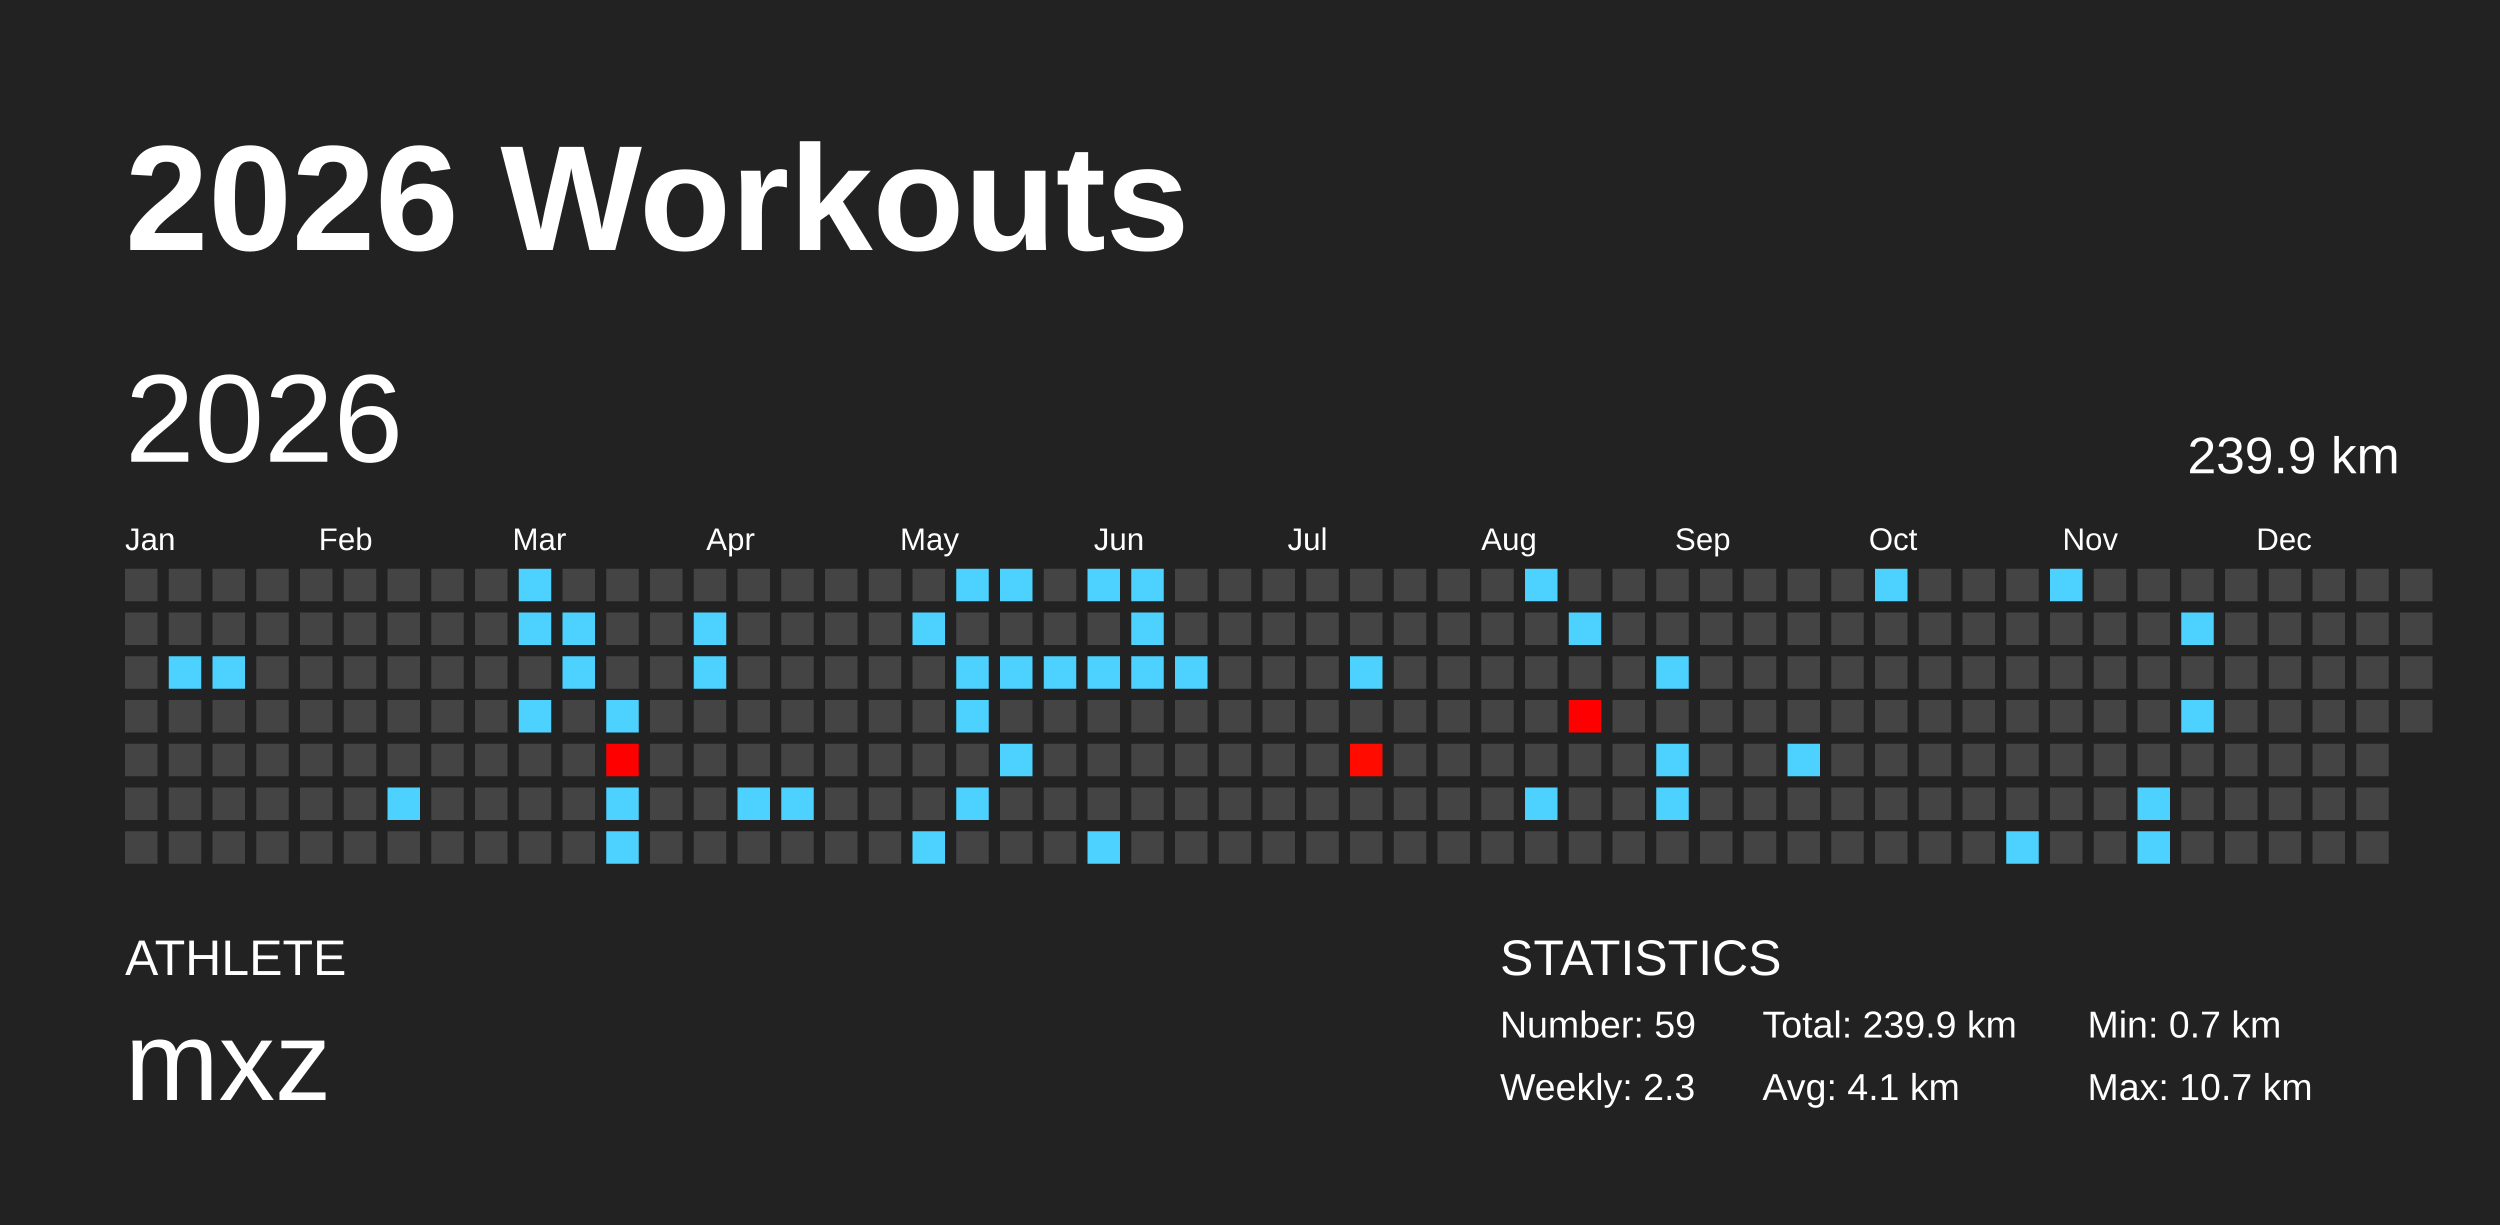
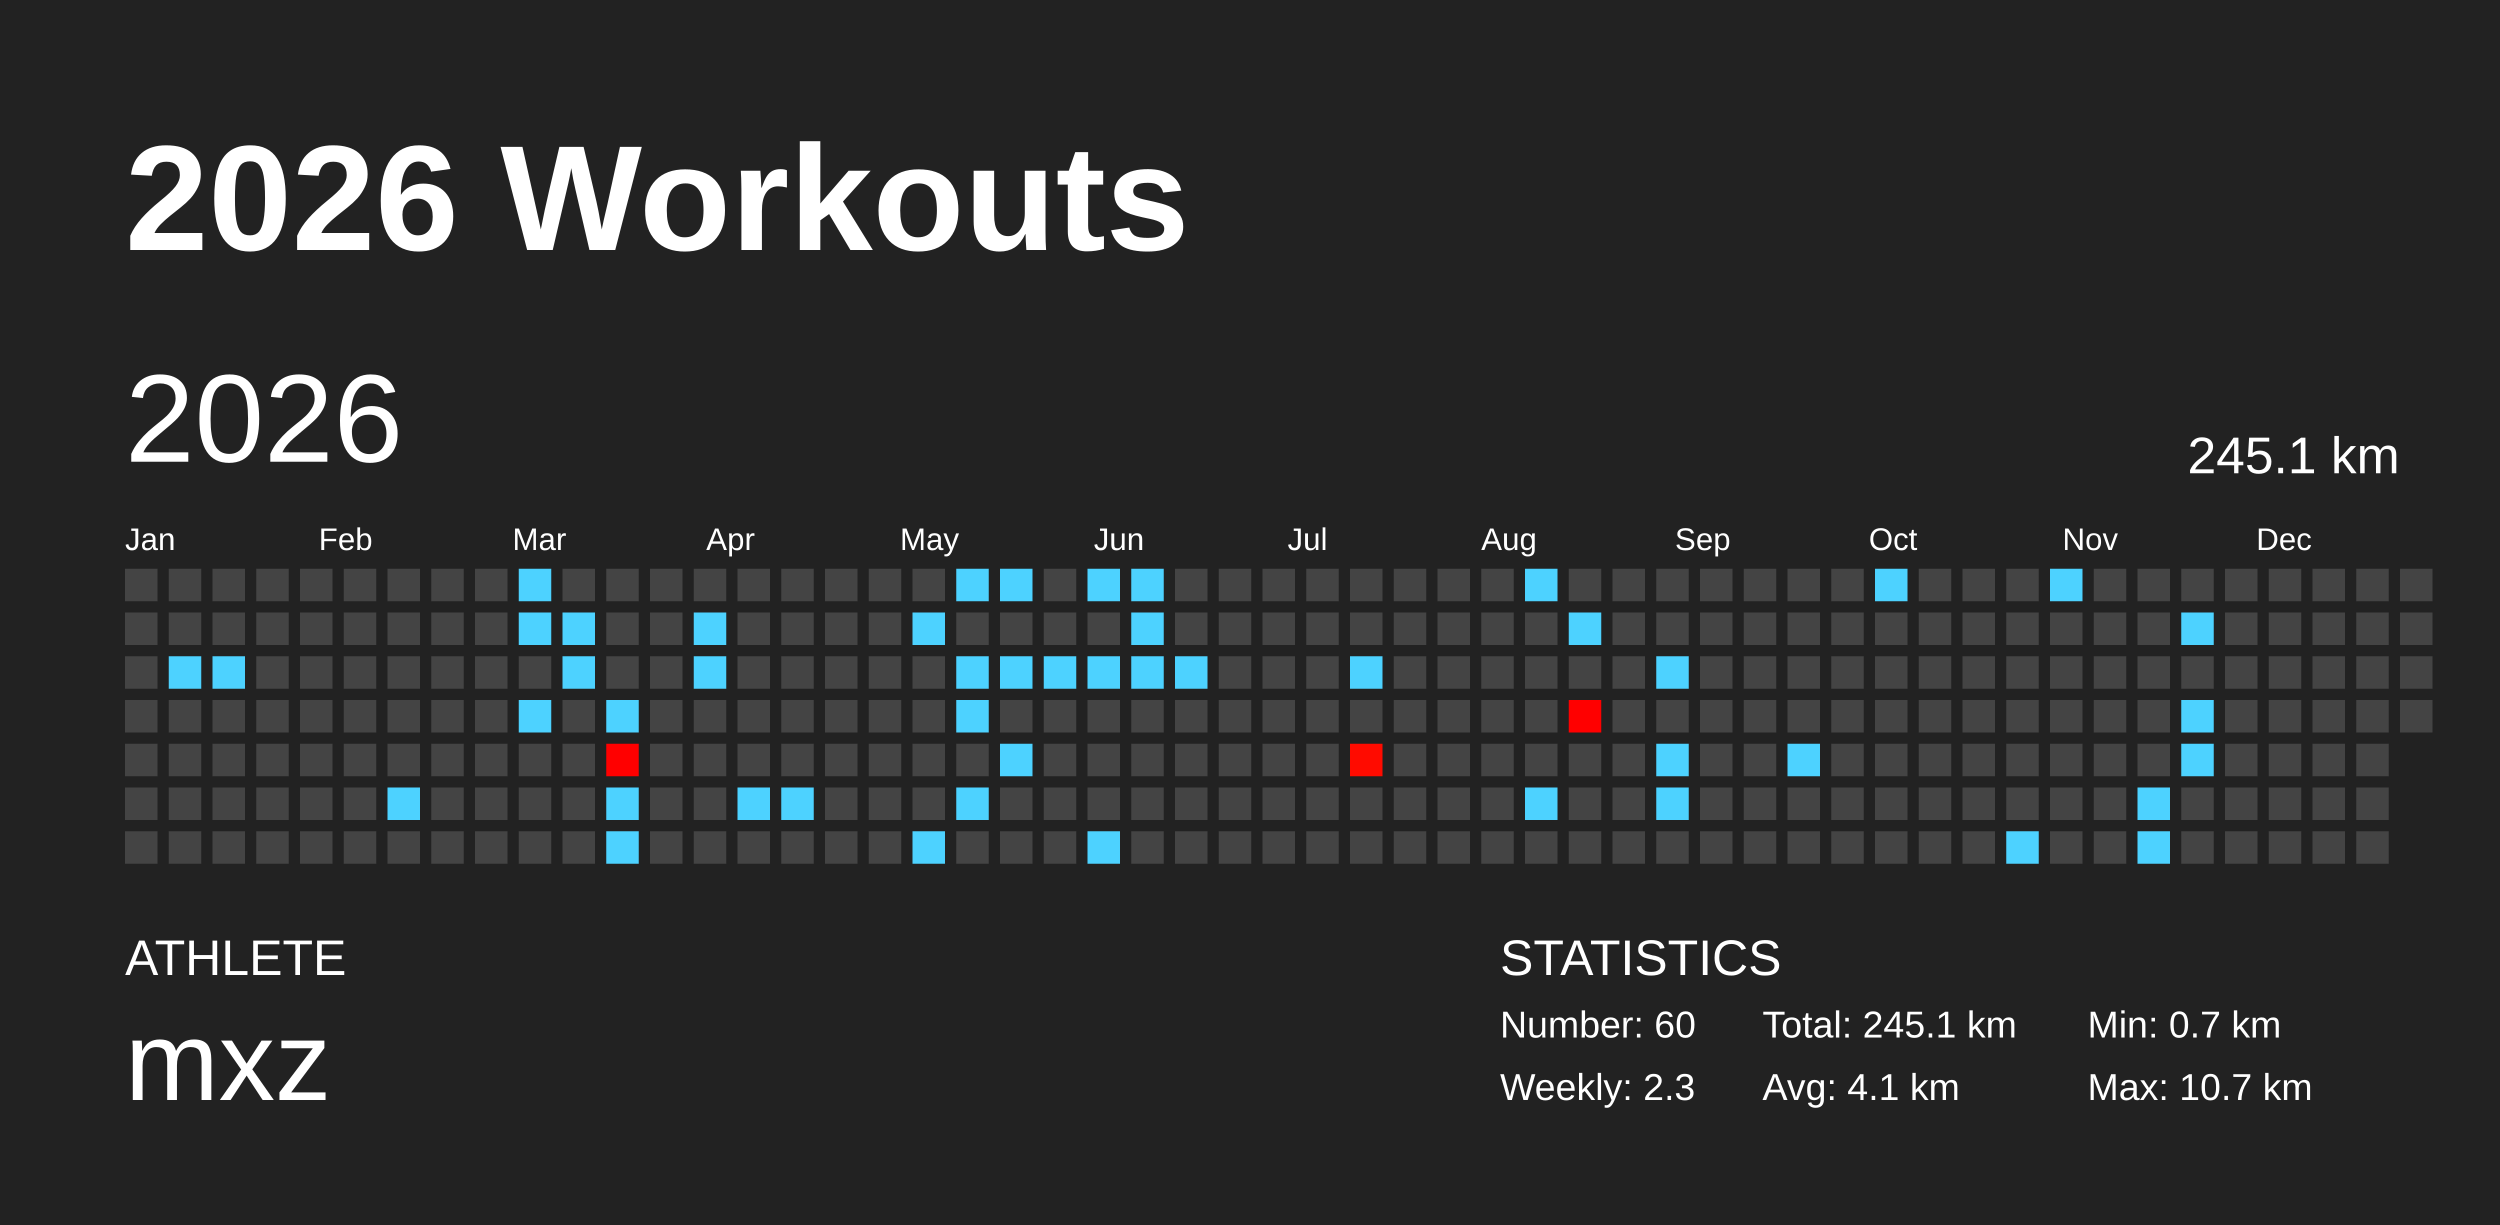
<svg xmlns="http://www.w3.org/2000/svg" baseProfile="full" height="98mm" version="1.1" viewBox="0,0,200,98" width="200mm">
  <defs />
  <rect fill="#222222" height="98" width="200" x="0" y="0" />
  <text fill="#FFFFFF" style="font-size:12px; font-family:Arial; font-weight:bold;" x="10" y="20">2026 Workouts</text>
  <text fill="#FFFFFF" style="font-size:4px; font-family:Arial" x="10" y="78">ATHLETE</text>
  <text fill="#FFFFFF" style="font-size:9px; font-family:Arial" x="10" y="88">mxz</text>
  <text fill="#FFFFFF" style="font-size:4px; font-family:Arial" x="120" y="78">STATISTICS</text>
-   <text fill="#FFFFFF" style="font-size:3px; font-family:Arial" x="120" y="83">Number: 59</text>
+   <text fill="#FFFFFF" style="font-size:3px; font-family:Arial" x="120" y="83">Number: 60</text>
  <text fill="#FFFFFF" style="font-size:3px; font-family:Arial" x="120" y="88">Weekly: 2.3</text>
-   <text fill="#FFFFFF" style="font-size:3px; font-family:Arial" x="141" y="83">Total: 239.9 km</text>
+   <text fill="#FFFFFF" style="font-size:3px; font-family:Arial" x="141" y="83">Total: 245.1 km</text>
  <text fill="#FFFFFF" style="font-size:3px; font-family:Arial" x="141" y="88">Avg: 4.1 km</text>
  <text fill="#FFFFFF" style="font-size:3px; font-family:Arial" x="167" y="83">Min: 0.7 km</text>
  <text fill="#FFFFFF" style="font-size:3px; font-family:Arial" x="167" y="88">Max: 10.7 km</text>
  <text dominant-baseline="hanging" fill="#FFFFFF" style="font-size:10.0px; font-family:Arial;" x="10" y="30">2026</text>
-   <text dominant-baseline="hanging" fill="#FFFFFF" style="font-size:4.125px; font-family:Arial;" x="175" y="35">239.9 km</text>
+   <text dominant-baseline="hanging" fill="#FFFFFF" style="font-size:4.125px; font-family:Arial;" x="175" y="35">245.1 km</text>
  <text fill="#FFFFFF" style="font-size:2.5px; font-family:Arial" x="10.0" y="44">Jan</text>
  <text fill="#FFFFFF" style="font-size:2.5px; font-family:Arial" x="25.5" y="44">Feb</text>
  <text fill="#FFFFFF" style="font-size:2.5px; font-family:Arial" x="41.0" y="44">Mar</text>
  <text fill="#FFFFFF" style="font-size:2.5px; font-family:Arial" x="56.5" y="44">Apr</text>
  <text fill="#FFFFFF" style="font-size:2.5px; font-family:Arial" x="72.0" y="44">May</text>
  <text fill="#FFFFFF" style="font-size:2.5px; font-family:Arial" x="87.5" y="44">Jun</text>
  <text fill="#FFFFFF" style="font-size:2.5px; font-family:Arial" x="103.0" y="44">Jul</text>
  <text fill="#FFFFFF" style="font-size:2.5px; font-family:Arial" x="118.5" y="44">Aug</text>
  <text fill="#FFFFFF" style="font-size:2.5px; font-family:Arial" x="134.0" y="44">Sep</text>
  <text fill="#FFFFFF" style="font-size:2.5px; font-family:Arial" x="149.5" y="44">Oct</text>
  <text fill="#FFFFFF" style="font-size:2.5px; font-family:Arial" x="165.0" y="44">Nov</text>
  <text fill="#FFFFFF" style="font-size:2.5px; font-family:Arial" x="180.5" y="44">Dec</text>
  <rect fill="#444444" height="2.6" width="2.6" x="10.0" y="45.5" />
  <rect fill="#444444" height="2.6" width="2.6" x="10.0" y="49.0" />
  <rect fill="#444444" height="2.6" width="2.6" x="10.0" y="52.5" />
  <rect fill="#444444" height="2.6" width="2.6" x="10.0" y="56.0" />
  <rect fill="#444444" height="2.6" width="2.6" x="10.0" y="59.5" />
  <rect fill="#444444" height="2.6" width="2.6" x="10.0" y="63.0" />
  <rect fill="#444444" height="2.6" width="2.6" x="10.0" y="66.5" />
  <rect fill="#444444" height="2.6" width="2.6" x="13.5" y="45.5" />
  <rect fill="#444444" height="2.6" width="2.6" x="13.5" y="49.0" />
  <rect fill="#4dd2ff" height="2.6" width="2.6" x="13.5" y="52.5" />
  <rect fill="#444444" height="2.6" width="2.6" x="13.5" y="56.0" />
  <rect fill="#444444" height="2.6" width="2.6" x="13.5" y="59.5" />
  <rect fill="#444444" height="2.6" width="2.6" x="13.5" y="63.0" />
  <rect fill="#444444" height="2.6" width="2.6" x="13.5" y="66.5" />
  <rect fill="#444444" height="2.6" width="2.6" x="17.0" y="45.5" />
  <rect fill="#444444" height="2.6" width="2.6" x="17.0" y="49.0" />
  <rect fill="#4dd2ff" height="2.6" width="2.6" x="17.0" y="52.5" />
  <rect fill="#444444" height="2.6" width="2.6" x="17.0" y="56.0" />
  <rect fill="#444444" height="2.6" width="2.6" x="17.0" y="59.5" />
  <rect fill="#444444" height="2.6" width="2.6" x="17.0" y="63.0" />
  <rect fill="#444444" height="2.6" width="2.6" x="17.0" y="66.5" />
  <rect fill="#444444" height="2.6" width="2.6" x="20.5" y="45.5" />
  <rect fill="#444444" height="2.6" width="2.6" x="20.5" y="49.0" />
  <rect fill="#444444" height="2.6" width="2.6" x="20.5" y="52.5" />
  <rect fill="#444444" height="2.6" width="2.6" x="20.5" y="56.0" />
  <rect fill="#444444" height="2.6" width="2.6" x="20.5" y="59.5" />
  <rect fill="#444444" height="2.6" width="2.6" x="20.5" y="63.0" />
  <rect fill="#444444" height="2.6" width="2.6" x="20.5" y="66.5" />
  <rect fill="#444444" height="2.6" width="2.6" x="24.0" y="45.5" />
  <rect fill="#444444" height="2.6" width="2.6" x="24.0" y="49.0" />
  <rect fill="#444444" height="2.6" width="2.6" x="24.0" y="52.5" />
  <rect fill="#444444" height="2.6" width="2.6" x="24.0" y="56.0" />
  <rect fill="#444444" height="2.6" width="2.6" x="24.0" y="59.5" />
  <rect fill="#444444" height="2.6" width="2.6" x="24.0" y="63.0" />
  <rect fill="#444444" height="2.6" width="2.6" x="24.0" y="66.5" />
  <rect fill="#444444" height="2.6" width="2.6" x="27.5" y="45.5" />
  <rect fill="#444444" height="2.6" width="2.6" x="27.5" y="49.0" />
  <rect fill="#444444" height="2.6" width="2.6" x="27.5" y="52.5" />
  <rect fill="#444444" height="2.6" width="2.6" x="27.5" y="56.0" />
  <rect fill="#444444" height="2.6" width="2.6" x="27.5" y="59.5" />
  <rect fill="#444444" height="2.6" width="2.6" x="27.5" y="63.0" />
  <rect fill="#444444" height="2.6" width="2.6" x="27.5" y="66.5" />
  <rect fill="#444444" height="2.6" width="2.6" x="31.0" y="45.5" />
  <rect fill="#444444" height="2.6" width="2.6" x="31.0" y="49.0" />
  <rect fill="#444444" height="2.6" width="2.6" x="31.0" y="52.5" />
  <rect fill="#444444" height="2.6" width="2.6" x="31.0" y="56.0" />
  <rect fill="#444444" height="2.6" width="2.6" x="31.0" y="59.5" />
  <rect fill="#4dd2ff" height="2.6" width="2.6" x="31.0" y="63.0" />
  <rect fill="#444444" height="2.6" width="2.6" x="31.0" y="66.5" />
  <rect fill="#444444" height="2.6" width="2.6" x="34.5" y="45.5" />
  <rect fill="#444444" height="2.6" width="2.6" x="34.5" y="49.0" />
  <rect fill="#444444" height="2.6" width="2.6" x="34.5" y="52.5" />
  <rect fill="#444444" height="2.6" width="2.6" x="34.5" y="56.0" />
  <rect fill="#444444" height="2.6" width="2.6" x="34.5" y="59.5" />
  <rect fill="#444444" height="2.6" width="2.6" x="34.5" y="63.0" />
  <rect fill="#444444" height="2.6" width="2.6" x="34.5" y="66.5" />
  <rect fill="#444444" height="2.6" width="2.6" x="38.0" y="45.5" />
  <rect fill="#444444" height="2.6" width="2.6" x="38.0" y="49.0" />
  <rect fill="#444444" height="2.6" width="2.6" x="38.0" y="52.5" />
  <rect fill="#444444" height="2.6" width="2.6" x="38.0" y="56.0" />
  <rect fill="#444444" height="2.6" width="2.6" x="38.0" y="59.5" />
  <rect fill="#444444" height="2.6" width="2.6" x="38.0" y="63.0" />
  <rect fill="#444444" height="2.6" width="2.6" x="38.0" y="66.5" />
  <rect fill="#4dd2ff" height="2.6" width="2.6" x="41.5" y="45.5" />
  <rect fill="#4dd2ff" height="2.6" width="2.6" x="41.5" y="49.0" />
  <rect fill="#444444" height="2.6" width="2.6" x="41.5" y="52.5" />
  <rect fill="#4dd2ff" height="2.6" width="2.6" x="41.5" y="56.0" />
  <rect fill="#444444" height="2.6" width="2.6" x="41.5" y="59.5" />
  <rect fill="#444444" height="2.6" width="2.6" x="41.5" y="63.0" />
  <rect fill="#444444" height="2.6" width="2.6" x="41.5" y="66.5" />
  <rect fill="#444444" height="2.6" width="2.6" x="45.0" y="45.5" />
  <rect fill="#4dd2ff" height="2.6" width="2.6" x="45.0" y="49.0" />
  <rect fill="#4dd2ff" height="2.6" width="2.6" x="45.0" y="52.5" />
  <rect fill="#444444" height="2.6" width="2.6" x="45.0" y="56.0" />
  <rect fill="#444444" height="2.6" width="2.6" x="45.0" y="59.5" />
  <rect fill="#444444" height="2.6" width="2.6" x="45.0" y="63.0" />
  <rect fill="#444444" height="2.6" width="2.6" x="45.0" y="66.5" />
  <rect fill="#444444" height="2.6" width="2.6" x="48.5" y="45.5" />
  <rect fill="#444444" height="2.6" width="2.6" x="48.5" y="49.0" />
  <rect fill="#444444" height="2.6" width="2.6" x="48.5" y="52.5" />
  <rect fill="#4dd2ff" height="2.6" width="2.6" x="48.5" y="56.0" />
  <rect fill="#ff0000" height="2.6" width="2.6" x="48.5" y="59.5" />
  <rect fill="#4dd2ff" height="2.6" width="2.6" x="48.5" y="63.0" />
  <rect fill="#4dd2ff" height="2.6" width="2.6" x="48.5" y="66.5" />
  <rect fill="#444444" height="2.6" width="2.6" x="52.0" y="45.5" />
  <rect fill="#444444" height="2.6" width="2.6" x="52.0" y="49.0" />
  <rect fill="#444444" height="2.6" width="2.6" x="52.0" y="52.5" />
  <rect fill="#444444" height="2.6" width="2.6" x="52.0" y="56.0" />
  <rect fill="#444444" height="2.6" width="2.6" x="52.0" y="59.5" />
  <rect fill="#444444" height="2.6" width="2.6" x="52.0" y="63.0" />
  <rect fill="#444444" height="2.6" width="2.6" x="52.0" y="66.5" />
  <rect fill="#444444" height="2.6" width="2.6" x="55.5" y="45.5" />
  <rect fill="#4dd2ff" height="2.6" width="2.6" x="55.5" y="49.0" />
  <rect fill="#4dd2ff" height="2.6" width="2.6" x="55.5" y="52.5" />
  <rect fill="#444444" height="2.6" width="2.6" x="55.5" y="56.0" />
  <rect fill="#444444" height="2.6" width="2.6" x="55.5" y="59.5" />
  <rect fill="#444444" height="2.6" width="2.6" x="55.5" y="63.0" />
  <rect fill="#444444" height="2.6" width="2.6" x="55.5" y="66.5" />
  <rect fill="#444444" height="2.6" width="2.6" x="59.0" y="45.5" />
  <rect fill="#444444" height="2.6" width="2.6" x="59.0" y="49.0" />
  <rect fill="#444444" height="2.6" width="2.6" x="59.0" y="52.5" />
  <rect fill="#444444" height="2.6" width="2.6" x="59.0" y="56.0" />
  <rect fill="#444444" height="2.6" width="2.6" x="59.0" y="59.5" />
  <rect fill="#4dd2ff" height="2.6" width="2.6" x="59.0" y="63.0" />
  <rect fill="#444444" height="2.6" width="2.6" x="59.0" y="66.5" />
  <rect fill="#444444" height="2.6" width="2.6" x="62.5" y="45.5" />
  <rect fill="#444444" height="2.6" width="2.6" x="62.5" y="49.0" />
  <rect fill="#444444" height="2.6" width="2.6" x="62.5" y="52.5" />
  <rect fill="#444444" height="2.6" width="2.6" x="62.5" y="56.0" />
  <rect fill="#444444" height="2.6" width="2.6" x="62.5" y="59.5" />
  <rect fill="#4dd2ff" height="2.6" width="2.6" x="62.5" y="63.0" />
  <rect fill="#444444" height="2.6" width="2.6" x="62.5" y="66.5" />
  <rect fill="#444444" height="2.6" width="2.6" x="66.0" y="45.5" />
  <rect fill="#444444" height="2.6" width="2.6" x="66.0" y="49.0" />
  <rect fill="#444444" height="2.6" width="2.6" x="66.0" y="52.5" />
  <rect fill="#444444" height="2.6" width="2.6" x="66.0" y="56.0" />
  <rect fill="#444444" height="2.6" width="2.6" x="66.0" y="59.5" />
  <rect fill="#444444" height="2.6" width="2.6" x="66.0" y="63.0" />
  <rect fill="#444444" height="2.6" width="2.6" x="66.0" y="66.5" />
  <rect fill="#444444" height="2.6" width="2.6" x="69.5" y="45.5" />
  <rect fill="#444444" height="2.6" width="2.6" x="69.5" y="49.0" />
  <rect fill="#444444" height="2.6" width="2.6" x="69.5" y="52.5" />
  <rect fill="#444444" height="2.6" width="2.6" x="69.5" y="56.0" />
  <rect fill="#444444" height="2.6" width="2.6" x="69.5" y="59.5" />
  <rect fill="#444444" height="2.6" width="2.6" x="69.5" y="63.0" />
  <rect fill="#444444" height="2.6" width="2.6" x="69.5" y="66.5" />
  <rect fill="#444444" height="2.6" width="2.6" x="73.0" y="45.5" />
  <rect fill="#4dd2ff" height="2.6" width="2.6" x="73.0" y="49.0" />
  <rect fill="#444444" height="2.6" width="2.6" x="73.0" y="52.5" />
  <rect fill="#444444" height="2.6" width="2.6" x="73.0" y="56.0" />
  <rect fill="#444444" height="2.6" width="2.6" x="73.0" y="59.5" />
  <rect fill="#444444" height="2.6" width="2.6" x="73.0" y="63.0" />
  <rect fill="#4dd2ff" height="2.6" width="2.6" x="73.0" y="66.5" />
  <rect fill="#4dd2ff" height="2.6" width="2.6" x="76.5" y="45.5" />
  <rect fill="#444444" height="2.6" width="2.6" x="76.5" y="49.0" />
  <rect fill="#4dd2ff" height="2.6" width="2.6" x="76.5" y="52.5" />
  <rect fill="#4dd2ff" height="2.6" width="2.6" x="76.5" y="56.0" />
  <rect fill="#444444" height="2.6" width="2.6" x="76.5" y="59.5" />
  <rect fill="#4dd2ff" height="2.6" width="2.6" x="76.5" y="63.0" />
  <rect fill="#444444" height="2.6" width="2.6" x="76.5" y="66.5" />
  <rect fill="#4dd2ff" height="2.6" width="2.6" x="80.0" y="45.5" />
  <rect fill="#444444" height="2.6" width="2.6" x="80.0" y="49.0" />
  <rect fill="#4dd2ff" height="2.6" width="2.6" x="80.0" y="52.5" />
  <rect fill="#444444" height="2.6" width="2.6" x="80.0" y="56.0" />
  <rect fill="#4dd2ff" height="2.6" width="2.6" x="80.0" y="59.5" />
  <rect fill="#444444" height="2.6" width="2.6" x="80.0" y="63.0" />
  <rect fill="#444444" height="2.6" width="2.6" x="80.0" y="66.5" />
  <rect fill="#444444" height="2.6" width="2.6" x="83.5" y="45.5" />
  <rect fill="#444444" height="2.6" width="2.6" x="83.5" y="49.0" />
  <rect fill="#4dd2ff" height="2.6" width="2.6" x="83.5" y="52.5" />
  <rect fill="#444444" height="2.6" width="2.6" x="83.5" y="56.0" />
  <rect fill="#444444" height="2.6" width="2.6" x="83.5" y="59.5" />
  <rect fill="#444444" height="2.6" width="2.6" x="83.5" y="63.0" />
  <rect fill="#444444" height="2.6" width="2.6" x="83.5" y="66.5" />
  <rect fill="#4dd2ff" height="2.6" width="2.6" x="87.0" y="45.5" />
  <rect fill="#444444" height="2.6" width="2.6" x="87.0" y="49.0" />
  <rect fill="#4dd2ff" height="2.6" width="2.6" x="87.0" y="52.5" />
  <rect fill="#444444" height="2.6" width="2.6" x="87.0" y="56.0" />
  <rect fill="#444444" height="2.6" width="2.6" x="87.0" y="59.5" />
  <rect fill="#444444" height="2.6" width="2.6" x="87.0" y="63.0" />
  <rect fill="#4dd2ff" height="2.6" width="2.6" x="87.0" y="66.5" />
  <rect fill="#4dd2ff" height="2.6" width="2.6" x="90.5" y="45.5" />
  <rect fill="#4dd2ff" height="2.6" width="2.6" x="90.5" y="49.0" />
  <rect fill="#4dd2ff" height="2.6" width="2.6" x="90.5" y="52.5" />
  <rect fill="#444444" height="2.6" width="2.6" x="90.5" y="56.0" />
  <rect fill="#444444" height="2.6" width="2.6" x="90.5" y="59.5" />
  <rect fill="#444444" height="2.6" width="2.6" x="90.5" y="63.0" />
  <rect fill="#444444" height="2.6" width="2.6" x="90.5" y="66.5" />
  <rect fill="#444444" height="2.6" width="2.6" x="94.0" y="45.5" />
  <rect fill="#444444" height="2.6" width="2.6" x="94.0" y="49.0" />
  <rect fill="#4dd2ff" height="2.6" width="2.6" x="94.0" y="52.5" />
  <rect fill="#444444" height="2.6" width="2.6" x="94.0" y="56.0" />
  <rect fill="#444444" height="2.6" width="2.6" x="94.0" y="59.5" />
  <rect fill="#444444" height="2.6" width="2.6" x="94.0" y="63.0" />
  <rect fill="#444444" height="2.6" width="2.6" x="94.0" y="66.5" />
  <rect fill="#444444" height="2.6" width="2.6" x="97.5" y="45.5" />
  <rect fill="#444444" height="2.6" width="2.6" x="97.5" y="49.0" />
  <rect fill="#444444" height="2.6" width="2.6" x="97.5" y="52.5" />
  <rect fill="#444444" height="2.6" width="2.6" x="97.5" y="56.0" />
  <rect fill="#444444" height="2.6" width="2.6" x="97.5" y="59.5" />
  <rect fill="#444444" height="2.6" width="2.6" x="97.5" y="63.0" />
  <rect fill="#444444" height="2.6" width="2.6" x="97.5" y="66.5" />
  <rect fill="#444444" height="2.6" width="2.6" x="101.0" y="45.5" />
  <rect fill="#444444" height="2.6" width="2.6" x="101.0" y="49.0" />
  <rect fill="#444444" height="2.6" width="2.6" x="101.0" y="52.5" />
  <rect fill="#444444" height="2.6" width="2.6" x="101.0" y="56.0" />
  <rect fill="#444444" height="2.6" width="2.6" x="101.0" y="59.5" />
  <rect fill="#444444" height="2.6" width="2.6" x="101.0" y="63.0" />
  <rect fill="#444444" height="2.6" width="2.6" x="101.0" y="66.5" />
  <rect fill="#444444" height="2.6" width="2.6" x="104.5" y="45.5" />
  <rect fill="#444444" height="2.6" width="2.6" x="104.5" y="49.0" />
  <rect fill="#444444" height="2.6" width="2.6" x="104.5" y="52.5" />
  <rect fill="#444444" height="2.6" width="2.6" x="104.5" y="56.0" />
  <rect fill="#444444" height="2.6" width="2.6" x="104.5" y="59.5" />
  <rect fill="#444444" height="2.6" width="2.6" x="104.5" y="63.0" />
  <rect fill="#444444" height="2.6" width="2.6" x="104.5" y="66.5" />
  <rect fill="#444444" height="2.6" width="2.6" x="108.0" y="45.5" />
  <rect fill="#444444" height="2.6" width="2.6" x="108.0" y="49.0" />
  <rect fill="#4dd2ff" height="2.6" width="2.6" x="108.0" y="52.5" />
  <rect fill="#444444" height="2.6" width="2.6" x="108.0" y="56.0" />
  <rect fill="#ff0b00" height="2.6" width="2.6" x="108.0" y="59.5" />
  <rect fill="#444444" height="2.6" width="2.6" x="108.0" y="63.0" />
  <rect fill="#444444" height="2.6" width="2.6" x="108.0" y="66.5" />
  <rect fill="#444444" height="2.6" width="2.6" x="111.5" y="45.5" />
  <rect fill="#444444" height="2.6" width="2.6" x="111.5" y="49.0" />
  <rect fill="#444444" height="2.6" width="2.6" x="111.5" y="52.5" />
  <rect fill="#444444" height="2.6" width="2.6" x="111.5" y="56.0" />
  <rect fill="#444444" height="2.6" width="2.6" x="111.5" y="59.5" />
  <rect fill="#444444" height="2.6" width="2.6" x="111.5" y="63.0" />
  <rect fill="#444444" height="2.6" width="2.6" x="111.5" y="66.5" />
  <rect fill="#444444" height="2.6" width="2.6" x="115.0" y="45.5" />
  <rect fill="#444444" height="2.6" width="2.6" x="115.0" y="49.0" />
  <rect fill="#444444" height="2.6" width="2.6" x="115.0" y="52.5" />
  <rect fill="#444444" height="2.6" width="2.6" x="115.0" y="56.0" />
  <rect fill="#444444" height="2.6" width="2.6" x="115.0" y="59.5" />
  <rect fill="#444444" height="2.6" width="2.6" x="115.0" y="63.0" />
  <rect fill="#444444" height="2.6" width="2.6" x="115.0" y="66.5" />
  <rect fill="#444444" height="2.6" width="2.6" x="118.5" y="45.5" />
  <rect fill="#444444" height="2.6" width="2.6" x="118.5" y="49.0" />
  <rect fill="#444444" height="2.6" width="2.6" x="118.5" y="52.5" />
  <rect fill="#444444" height="2.6" width="2.6" x="118.5" y="56.0" />
  <rect fill="#444444" height="2.6" width="2.6" x="118.5" y="59.5" />
  <rect fill="#444444" height="2.6" width="2.6" x="118.5" y="63.0" />
  <rect fill="#444444" height="2.6" width="2.6" x="118.5" y="66.5" />
  <rect fill="#4dd2ff" height="2.6" width="2.6" x="122.0" y="45.5" />
  <rect fill="#444444" height="2.6" width="2.6" x="122.0" y="49.0" />
  <rect fill="#444444" height="2.6" width="2.6" x="122.0" y="52.5" />
  <rect fill="#444444" height="2.6" width="2.6" x="122.0" y="56.0" />
  <rect fill="#444444" height="2.6" width="2.6" x="122.0" y="59.5" />
  <rect fill="#4dd2ff" height="2.6" width="2.6" x="122.0" y="63.0" />
  <rect fill="#444444" height="2.6" width="2.6" x="122.0" y="66.5" />
  <rect fill="#444444" height="2.6" width="2.6" x="125.5" y="45.5" />
  <rect fill="#4dd2ff" height="2.6" width="2.6" x="125.5" y="49.0" />
  <rect fill="#444444" height="2.6" width="2.6" x="125.5" y="52.5" />
  <rect fill="#ff0000" height="2.6" width="2.6" x="125.5" y="56.0" />
  <rect fill="#444444" height="2.6" width="2.6" x="125.5" y="59.5" />
  <rect fill="#444444" height="2.6" width="2.6" x="125.5" y="63.0" />
  <rect fill="#444444" height="2.6" width="2.6" x="125.5" y="66.5" />
  <rect fill="#444444" height="2.6" width="2.6" x="129.0" y="45.5" />
  <rect fill="#444444" height="2.6" width="2.6" x="129.0" y="49.0" />
  <rect fill="#444444" height="2.6" width="2.6" x="129.0" y="52.5" />
  <rect fill="#444444" height="2.6" width="2.6" x="129.0" y="56.0" />
  <rect fill="#444444" height="2.6" width="2.6" x="129.0" y="59.5" />
  <rect fill="#444444" height="2.6" width="2.6" x="129.0" y="63.0" />
  <rect fill="#444444" height="2.6" width="2.6" x="129.0" y="66.5" />
  <rect fill="#444444" height="2.6" width="2.6" x="132.5" y="45.5" />
  <rect fill="#444444" height="2.6" width="2.6" x="132.5" y="49.0" />
  <rect fill="#4dd2ff" height="2.6" width="2.6" x="132.5" y="52.5" />
  <rect fill="#444444" height="2.6" width="2.6" x="132.5" y="56.0" />
  <rect fill="#4dd2ff" height="2.6" width="2.6" x="132.5" y="59.5" />
  <rect fill="#4dd2ff" height="2.6" width="2.6" x="132.5" y="63.0" />
  <rect fill="#444444" height="2.6" width="2.6" x="132.5" y="66.5" />
  <rect fill="#444444" height="2.6" width="2.6" x="136.0" y="45.5" />
  <rect fill="#444444" height="2.6" width="2.6" x="136.0" y="49.0" />
  <rect fill="#444444" height="2.6" width="2.6" x="136.0" y="52.5" />
  <rect fill="#444444" height="2.6" width="2.6" x="136.0" y="56.0" />
  <rect fill="#444444" height="2.6" width="2.6" x="136.0" y="59.5" />
  <rect fill="#444444" height="2.6" width="2.6" x="136.0" y="63.0" />
  <rect fill="#444444" height="2.6" width="2.6" x="136.0" y="66.5" />
  <rect fill="#444444" height="2.6" width="2.6" x="139.5" y="45.5" />
  <rect fill="#444444" height="2.6" width="2.6" x="139.5" y="49.0" />
  <rect fill="#444444" height="2.6" width="2.6" x="139.5" y="52.5" />
  <rect fill="#444444" height="2.6" width="2.6" x="139.5" y="56.0" />
  <rect fill="#444444" height="2.6" width="2.6" x="139.5" y="59.5" />
  <rect fill="#444444" height="2.6" width="2.6" x="139.5" y="63.0" />
  <rect fill="#444444" height="2.6" width="2.6" x="139.5" y="66.5" />
  <rect fill="#444444" height="2.6" width="2.6" x="143.0" y="45.5" />
  <rect fill="#444444" height="2.6" width="2.6" x="143.0" y="49.0" />
  <rect fill="#444444" height="2.6" width="2.6" x="143.0" y="52.5" />
  <rect fill="#444444" height="2.6" width="2.6" x="143.0" y="56.0" />
  <rect fill="#4dd2ff" height="2.6" width="2.6" x="143.0" y="59.5" />
  <rect fill="#444444" height="2.6" width="2.6" x="143.0" y="63.0" />
  <rect fill="#444444" height="2.6" width="2.6" x="143.0" y="66.5" />
  <rect fill="#444444" height="2.6" width="2.6" x="146.5" y="45.5" />
  <rect fill="#444444" height="2.6" width="2.6" x="146.5" y="49.0" />
  <rect fill="#444444" height="2.6" width="2.6" x="146.5" y="52.5" />
  <rect fill="#444444" height="2.6" width="2.6" x="146.5" y="56.0" />
  <rect fill="#444444" height="2.6" width="2.6" x="146.5" y="59.5" />
  <rect fill="#444444" height="2.6" width="2.6" x="146.5" y="63.0" />
  <rect fill="#444444" height="2.6" width="2.6" x="146.5" y="66.5" />
  <rect fill="#4dd2ff" height="2.6" width="2.6" x="150.0" y="45.5" />
  <rect fill="#444444" height="2.6" width="2.6" x="150.0" y="49.0" />
  <rect fill="#444444" height="2.6" width="2.6" x="150.0" y="52.5" />
  <rect fill="#444444" height="2.6" width="2.6" x="150.0" y="56.0" />
  <rect fill="#444444" height="2.6" width="2.6" x="150.0" y="59.5" />
  <rect fill="#444444" height="2.6" width="2.6" x="150.0" y="63.0" />
  <rect fill="#444444" height="2.6" width="2.6" x="150.0" y="66.5" />
  <rect fill="#444444" height="2.6" width="2.6" x="153.5" y="45.5" />
  <rect fill="#444444" height="2.6" width="2.6" x="153.5" y="49.0" />
  <rect fill="#444444" height="2.6" width="2.6" x="153.5" y="52.5" />
  <rect fill="#444444" height="2.6" width="2.6" x="153.5" y="56.0" />
  <rect fill="#444444" height="2.6" width="2.6" x="153.5" y="59.5" />
  <rect fill="#444444" height="2.6" width="2.6" x="153.5" y="63.0" />
  <rect fill="#444444" height="2.6" width="2.6" x="153.5" y="66.5" />
  <rect fill="#444444" height="2.6" width="2.6" x="157.0" y="45.5" />
  <rect fill="#444444" height="2.6" width="2.6" x="157.0" y="49.0" />
  <rect fill="#444444" height="2.6" width="2.6" x="157.0" y="52.5" />
  <rect fill="#444444" height="2.6" width="2.6" x="157.0" y="56.0" />
  <rect fill="#444444" height="2.6" width="2.6" x="157.0" y="59.5" />
  <rect fill="#444444" height="2.6" width="2.6" x="157.0" y="63.0" />
  <rect fill="#444444" height="2.6" width="2.6" x="157.0" y="66.5" />
  <rect fill="#444444" height="2.6" width="2.6" x="160.5" y="45.5" />
  <rect fill="#444444" height="2.6" width="2.6" x="160.5" y="49.0" />
  <rect fill="#444444" height="2.6" width="2.6" x="160.5" y="52.5" />
  <rect fill="#444444" height="2.6" width="2.6" x="160.5" y="56.0" />
  <rect fill="#444444" height="2.6" width="2.6" x="160.5" y="59.5" />
  <rect fill="#444444" height="2.6" width="2.6" x="160.5" y="63.0" />
  <rect fill="#4dd2ff" height="2.6" width="2.6" x="160.5" y="66.5" />
  <rect fill="#4dd2ff" height="2.6" width="2.6" x="164.0" y="45.5" />
  <rect fill="#444444" height="2.6" width="2.6" x="164.0" y="49.0" />
  <rect fill="#444444" height="2.6" width="2.6" x="164.0" y="52.5" />
  <rect fill="#444444" height="2.6" width="2.6" x="164.0" y="56.0" />
  <rect fill="#444444" height="2.6" width="2.6" x="164.0" y="59.5" />
  <rect fill="#444444" height="2.6" width="2.6" x="164.0" y="63.0" />
  <rect fill="#444444" height="2.6" width="2.6" x="164.0" y="66.5" />
  <rect fill="#444444" height="2.6" width="2.6" x="167.5" y="45.5" />
  <rect fill="#444444" height="2.6" width="2.6" x="167.5" y="49.0" />
  <rect fill="#444444" height="2.6" width="2.6" x="167.5" y="52.5" />
  <rect fill="#444444" height="2.6" width="2.6" x="167.5" y="56.0" />
  <rect fill="#444444" height="2.6" width="2.6" x="167.5" y="59.5" />
  <rect fill="#444444" height="2.6" width="2.6" x="167.5" y="63.0" />
  <rect fill="#444444" height="2.6" width="2.6" x="167.5" y="66.5" />
  <rect fill="#444444" height="2.6" width="2.6" x="171.0" y="45.5" />
  <rect fill="#444444" height="2.6" width="2.6" x="171.0" y="49.0" />
  <rect fill="#444444" height="2.6" width="2.6" x="171.0" y="52.5" />
  <rect fill="#444444" height="2.6" width="2.6" x="171.0" y="56.0" />
  <rect fill="#444444" height="2.6" width="2.6" x="171.0" y="59.5" />
  <rect fill="#4dd2ff" height="2.6" width="2.6" x="171.0" y="63.0" />
  <rect fill="#4dd2ff" height="2.6" width="2.6" x="171.0" y="66.5" />
  <rect fill="#444444" height="2.6" width="2.6" x="174.5" y="45.5" />
  <rect fill="#4dd2ff" height="2.6" width="2.6" x="174.5" y="49.0" />
  <rect fill="#444444" height="2.6" width="2.6" x="174.5" y="52.5" />
  <rect fill="#4dd2ff" height="2.6" width="2.6" x="174.5" y="56.0" />
-   <rect fill="#444444" height="2.6" width="2.6" x="174.5" y="59.5" />
+   <rect fill="#4dd2ff" height="2.6" width="2.6" x="174.5" y="59.5" />
  <rect fill="#444444" height="2.6" width="2.6" x="174.5" y="63.0" />
  <rect fill="#444444" height="2.6" width="2.6" x="174.5" y="66.5" />
  <rect fill="#444444" height="2.6" width="2.6" x="178.0" y="45.5" />
  <rect fill="#444444" height="2.6" width="2.6" x="178.0" y="49.0" />
  <rect fill="#444444" height="2.6" width="2.6" x="178.0" y="52.5" />
  <rect fill="#444444" height="2.6" width="2.6" x="178.0" y="56.0" />
  <rect fill="#444444" height="2.6" width="2.6" x="178.0" y="59.5" />
  <rect fill="#444444" height="2.6" width="2.6" x="178.0" y="63.0" />
  <rect fill="#444444" height="2.6" width="2.6" x="178.0" y="66.5" />
  <rect fill="#444444" height="2.6" width="2.6" x="181.5" y="45.5" />
  <rect fill="#444444" height="2.6" width="2.6" x="181.5" y="49.0" />
  <rect fill="#444444" height="2.6" width="2.6" x="181.5" y="52.5" />
  <rect fill="#444444" height="2.6" width="2.6" x="181.5" y="56.0" />
  <rect fill="#444444" height="2.6" width="2.6" x="181.5" y="59.5" />
  <rect fill="#444444" height="2.6" width="2.6" x="181.5" y="63.0" />
  <rect fill="#444444" height="2.6" width="2.6" x="181.5" y="66.5" />
  <rect fill="#444444" height="2.6" width="2.6" x="185.0" y="45.5" />
  <rect fill="#444444" height="2.6" width="2.6" x="185.0" y="49.0" />
  <rect fill="#444444" height="2.6" width="2.6" x="185.0" y="52.5" />
  <rect fill="#444444" height="2.6" width="2.6" x="185.0" y="56.0" />
  <rect fill="#444444" height="2.6" width="2.6" x="185.0" y="59.5" />
  <rect fill="#444444" height="2.6" width="2.6" x="185.0" y="63.0" />
  <rect fill="#444444" height="2.6" width="2.6" x="185.0" y="66.5" />
  <rect fill="#444444" height="2.6" width="2.6" x="188.5" y="45.5" />
  <rect fill="#444444" height="2.6" width="2.6" x="188.5" y="49.0" />
  <rect fill="#444444" height="2.6" width="2.6" x="188.5" y="52.5" />
  <rect fill="#444444" height="2.6" width="2.6" x="188.5" y="56.0" />
  <rect fill="#444444" height="2.6" width="2.6" x="188.5" y="59.5" />
  <rect fill="#444444" height="2.6" width="2.6" x="188.5" y="63.0" />
  <rect fill="#444444" height="2.6" width="2.6" x="188.5" y="66.5" />
  <rect fill="#444444" height="2.6" width="2.6" x="192.0" y="45.5" />
  <rect fill="#444444" height="2.6" width="2.6" x="192.0" y="49.0" />
  <rect fill="#444444" height="2.6" width="2.6" x="192.0" y="52.5" />
  <rect fill="#444444" height="2.6" width="2.6" x="192.0" y="56.0" />
</svg>
